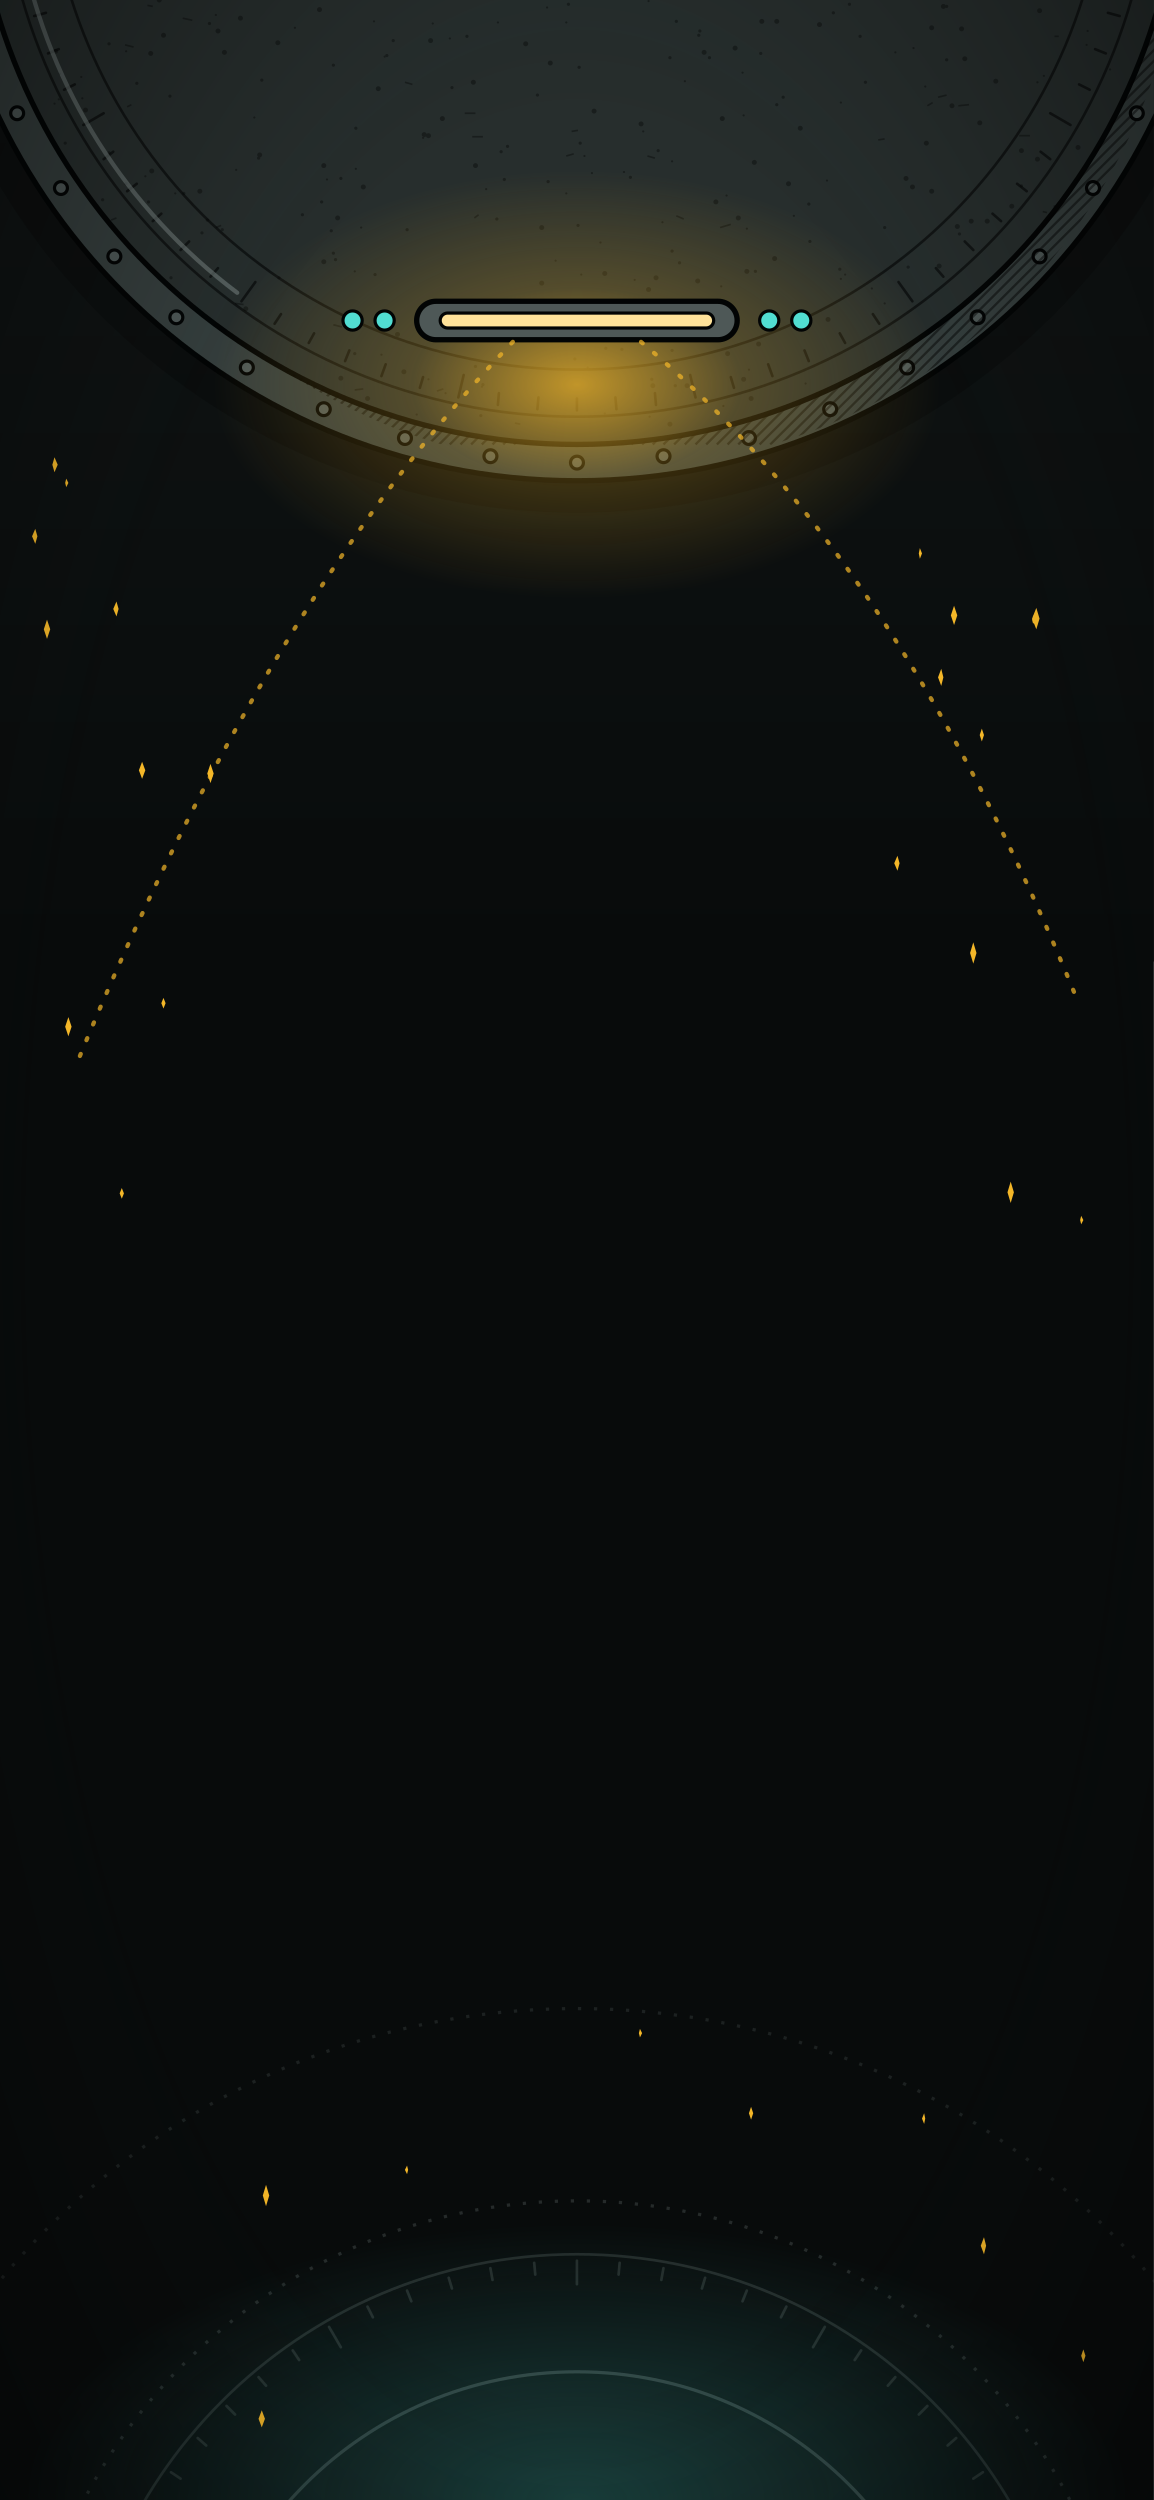
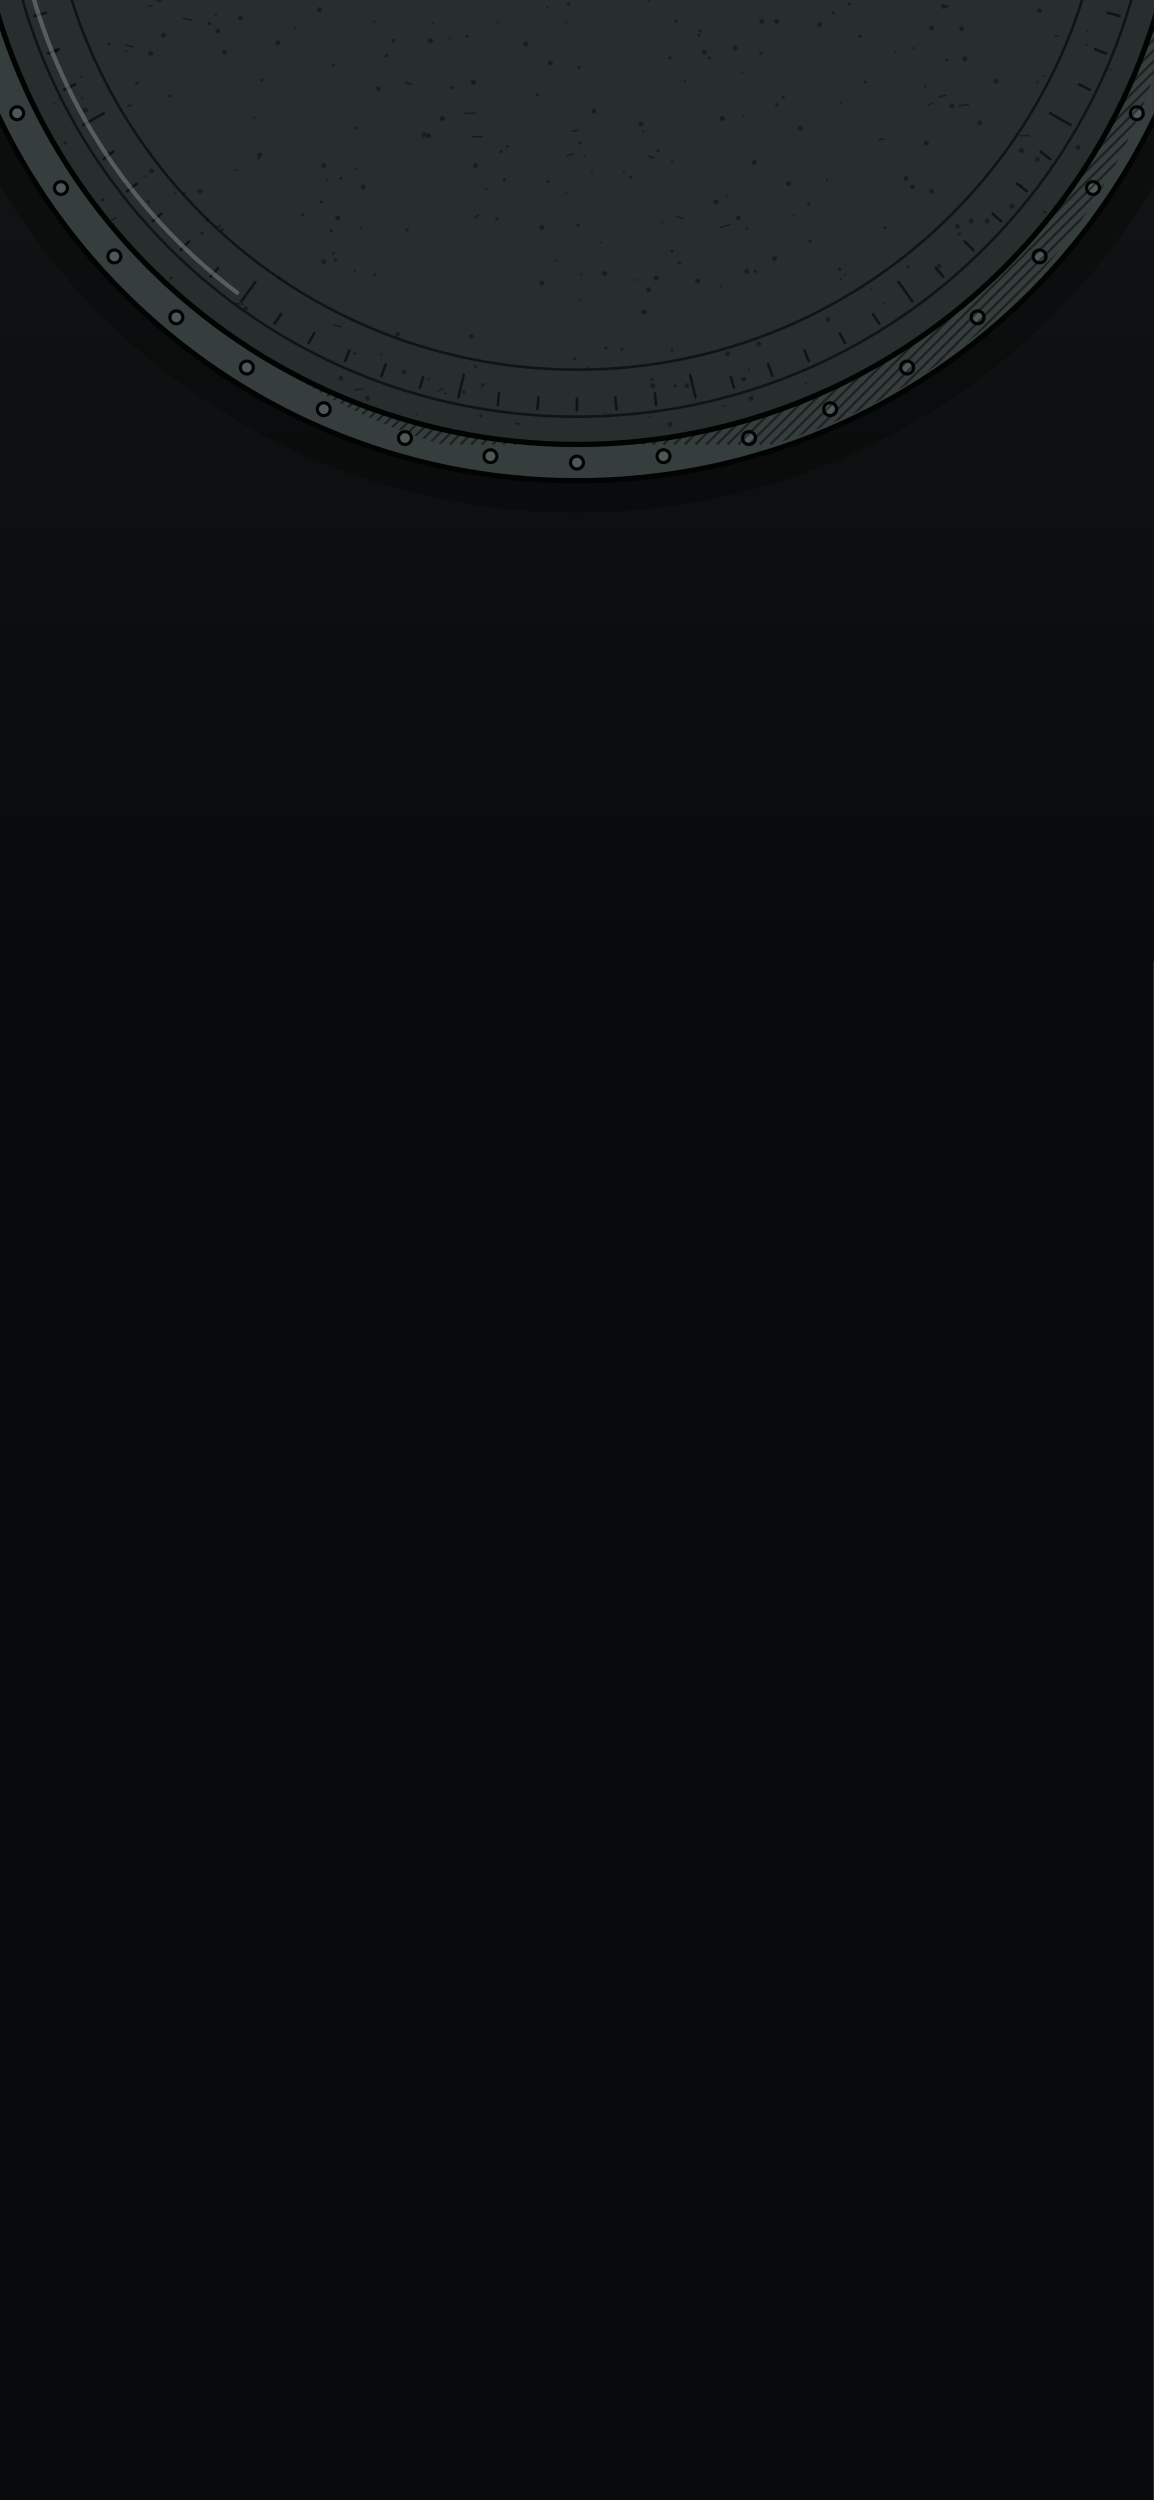
<svg xmlns="http://www.w3.org/2000/svg" viewBox="0 0 1080 2340" width="1080" height="2340">
  <defs>
    <radialGradient id="vig" cx="50%" cy="42%" r="70%">
      <stop offset="55%" stop-color="#080B0B" stop-opacity="0" />
      <stop offset="100%" stop-color="#000000" stop-opacity="0.55" />
    </radialGradient>
    <radialGradient id="glow">
      <stop offset="0%" stop-color="#F4B728" stop-opacity="0.75" />
      <stop offset="45%" stop-color="#F4B728" stop-opacity="0.22" />
      <stop offset="100%" stop-color="#F4B728" stop-opacity="0" />
    </radialGradient>
    <radialGradient id="glowl">
      <stop offset="0%" stop-color="#51DDD2" stop-opacity="0.55" />
      <stop offset="100%" stop-color="#51DDD2" stop-opacity="0" />
    </radialGradient>
    <linearGradient id="sky" x1="0" y1="0" x2="0" y2="1">
      <stop offset="0" stop-color="#111515" />
      <stop offset="1" stop-color="#080B0B" />
    </linearGradient>
    <linearGradient id="goldg" x1="0" y1="0" x2="1" y2="1">
      <stop offset="0" stop-color="#FFE39A" />
      <stop offset=".45" stop-color="#F4B728" />
      <stop offset="1" stop-color="#B8841A" />
    </linearGradient>
    <linearGradient id="skyt" x1="0" y1="0" x2="0" y2="1">
      <stop offset="0" stop-color="#111515" />
      <stop offset="1" stop-color="#080B0B" />
    </linearGradient>
    <radialGradient id="vigp" cx="50%" cy="50%" r="75%">
      <stop offset="60%" stop-color="#080B0B" stop-opacity="0" />
      <stop offset="100%" stop-color="#000000" stop-opacity=".45" />
    </radialGradient>
    <clipPath id="cv">
      <rect width="1080" height="2340" />
    </clipPath>
  </defs>
  <g clip-path="url(#cv)">
    <rect width="1080" height="2340" fill="#080B0B" />
    <rect width="1080" height="900" fill="url(#skyt)" />
    <circle cx="540" cy="-150" r="630" fill="#020404" opacity=".3" />
    <circle cx="540" cy="-150" r="600" fill="#353E3D" stroke="#020404" stroke-width="5" />
    <circle cx="540" cy="-150" r="566" fill="#272E2D" stroke="#020404" stroke-width="5" />
    <clipPath id="t1">
      <circle cx="540" cy="-150" r="566" />
    </clipPath>
    <g clip-path="url(#t1)" opacity=".35">
      <path d="M1068 -217h.1M14 69h.1M842 -448h.1M680 -19h.1M77 92h.1M543 281h.1M276 26h.1M487 -116h.1M160 -85h.1M5 -324h.1M887 -515h.1M959 -43h.1M309 -576h.1M54 -269h.1M987 193h.1M49 -425h.1M754 359h.1M451 362h.1M509 -559h.1M53 -348h.1M730 -647h.1M832 -548h.1M335 -62h.1M184 -5h.1M1071 -177h.1M56 69h.1M641 -95h.1M265 -561h.1M421 36h.1M349 -77h.1M1048 -441h.1M838 49h.1M658 -636h.1M1080 -682h.1M248 398h.1M444 -631h.1M620 -298h.1M1097 -524h.1M376 -96h.1M761 -490h.1M332 254h.1M151 326h.1M750 -157h.1M917 -537h.1M997 -538h.1M1 -258h.1M787 96h.1M782 -166h.1M164 181h.1M284 392h.1M202 -125h.1M523 -185h.1M-3 74h.1M1020 -204h.1M417 368h.1M391 -523h.1M884 -136h.1M118 48h.1M800 -696h.1M828 284h.1M939 -161h.1M813 -125h.1M1055 -43h.1M810 -150h.1M675 268h.1M76 72h.1M520 244h.1M687 -228h.1M416 -617h.1M376 -608h.1M464 -151h.1M672 -434h.1M866 81h.1M689 -337h.1M867 380h.1M166 -73h.1M550 344h.1M1014 228h.1M834 -206h.1M315 -476h.1M439 -15h.1M584 161h.1M1061 -607h.1M1075 255h.1M84 398h.1M-2 166h.1M692 -208h.1M162 -357h.1M346 -307h.1M693 -128h.1M968 -670h.1M547 146h.1M512 7h.1M1003 195h.1M187 -554h.1M357 332h.1M78 292h.1M202 14h.1M342 -597h.1M75 -61h.1M853 357h.1M254 -480h.1M502 -669h.1M885 362h.1M1075 -629h.1M57 372h.1M586 -600h.1M413 -438h.1M890 -501h.1M253 -577h.1M836 -403h.1M349 -519h.1M322 -33h.1M1062 -610h.1M51 97h.1M634 -301h.1M566 387h.1M977 71h.1M377 -714h.1M834 -473h.1M414 -567h.1M252 -433h.1M786 -57h.1M379 -524h.1M1039 254h.1M1087 -678h.1M973 -48h.1M1039 65h.1M949 -605h.1M974 345h.1M455 177h.1M977 -234h.1M884 -391h.1M791 257h.1M970 365h.1M699 -521h.1M405 22h.1M172 -265h.1M754 402h.1M423 -53h.1M85 -68h.1M87 -664h.1M530 21h.1M774 169h.1M1018 29h.1M602 123h.1M586 -144h.1M1076 372h.1M607 1h.1M484 -152h.1M990 331h.1M975 -92h.1M537 -226h.1M460 -375h.1M680 183h.1M195 -677h.1M857 -380h.1M554 162h.1M306 168h.1M699 214h.1M185 -316h.1M787 261h.1M855 45h.1M-26 -45h.1M699 -1h.1M50 -419h.1M1103 -147h.1M898 -642h.1M499 -142h.1M54 149h.1M312 369h.1M701 346h.1M360 53h.1M204 -69h.1M620 208h.1M997 -25h.1M113 -220h.1M566 -134h.1M309 -706h.1M390 388h.1M605 -287h.1M251 -141h.1M238 -592h.1M325 -80h.1M769 -521h.1M391 -344h.1M110 -408h.1M-1 -444h.1M698 -184h.1M333 158h.1M136 165h.1M471 -106h.1M331 -198h.1M432 -492h.1M743 202h.1M695 68h.1M475 -367h.1M521 -438h.1M401 355h.1M589 -322h.1M1089 168h.1M338 213h.1M981 -255h.1M608 390h.1M762 -692h.1M466 21h.1M564 -247h.1M62 -611h.1M408 -230h.1M816 270h.1M696 108h.1M29 -66h.1M421 -417h.1M562 227h.1M1040 164h.1M1041 -44h.1M986 -19h.1M720 -255h.1M350 20h.1M544 257h.1M993 193h.1M611 -205h.1M565 -419h.1M581 -358h.1M983 -359h.1M334 -75h.1M367 -169h.1M971 -513h.1M952 366h.1M628 -471h.1M264 -476h.1M710 -87h.1M491 -36h.1M367 -34h.1M988 237h.1M875 -248h.1M496 -29h.1M971 77h.1M761 -15h.1M677 380h.1M537 -171h.1M1057 -317h.1M641 76h.1M772 -534h.1M1017 42h.1M636 409h.1M396 129h.1M530 181h.1M915 -282h.1M1041 -286h.1M729 -568h.1M393 -160h.1M165 276h.1M287 -87h.1M83 115h.1M221 159h.1M859 -388h.1M120 -539h.1M55 93h.1M775 -614h.1M1091 -185h.1M51 -378h.1M318 -230h.1M238 110h.1M571 -430h.1M202 -165h.1M640 -139h.1M594 262h.1M370 -108h.1M696 -599h.1M1080 -61h.1M743 -495h.1M1020 -165h.1M629 151h.1M563 -225h.1" stroke="#000000" stroke-width="2" stroke-linecap="round" />
      <path d="M47 -103h.1M45 -374h.1M1040 -636h.1M137 -181h.1M163 -630h.1M1057 -556h.1M314 243h.1M20 -279h.1M535 -56h.1M513 170h.1M472 168h.1M91 236h.1M891 -538h.1M1104 -370h.1M423 82h.1M541 211h.1M19 -273h.1M208 215h.1M1034 320h.1M582 327h.1M923 -611h.1M287 -587h.1M425 -320h.1M237 -161h.1M323 -633h.1M312 237h.1M6 185h.1M722 -599h.1M979 298h.1M1084 137h.1M312 61h.1M194 206h.1M358 -338h.1M1076 39h.1M1001 239h.1M850 250h.1M580 -38h.1M20 -638h.1M754 -286h.1M912 -233h.1M952 -312h.1M1072 47h.1M504 -39h.1M300 -254h.1M239 -706h.1M339 -305h.1M780 12h.1M1069 -101h.1M895 -253h.1M828 -51h.1M118 172h.1M84 -85h.1M245 75h.1M1026 -354h.1M1014 -594h.1M990 -521h.1M269 -350h.1M627 54h.1M665 -29h.1M542 -335h.1M891 -224h.1M626 -99h.1M685 -483h.1M898 219h.1M758 226h.1M1066 -128h.1M886 56h.1M178 -550h.1M174 -561h.1M80 -104h.1M654 -414h.1M947 -182h.1M475 137h.1M362 52h.1M743 -129h.1M-7 277h.1M242 148h.1M421 -479h.1M365 -648h.1M985 -440h.1M1005 228h.1M455 -224h.1M655 29h.1M1045 -122h.1M95 304h.1M189 -130h.1M828 213h.1M846 343h.1M-7 -621h.1M368 -337h.1M382 -696h.1M626 -371h.1M725 408h.1M490 -420h.1M548 -493h.1M189 218h.1M712 50h.1M332 331h.1M445 343h.1M430 -303h.1M310 216h.1M242 -371h.1M439 -26h.1M227 -87h.1M258 -258h.1M188 390h.1M1043 -64h.1M1000 -236h.1M329 -484h.1M688 -261h.1M469 142h.1M778 -562h.1M278 384h.1M887 -580h.1M45 127h.1M351 257h.1M491 -104h.1M9 -707h.1M960 -41h.1M452 360h.1M18 -6h.1M-16 5h.1M805 34h.1M437 34h.1M629 328h.1M278 -309h.1M1061 268h.1M439 -386h.1M543 -49h.1M425 -266h.1M786 252h.1M196 22h.1M177 -127h.1M102 41h.1M757 191h.1M965 -544h.1M538 336h.1M121 -72h.1M334 -559h.1M886 6h.1M209 -22h.1M65 -268h.1M414 -498h.1M491 -223h.1M1060 -627h.1M61 134h.1M501 -71h.1M473 -176h.1M810 77h.1M669 -688h.1M916 -308h.1M285 -8h.1M503 89h.1M629 235h.1M642 -222h.1M607 -311h.1M79 273h.1M567 326h.1M1076 -272h.1M654 33h.1M1047 -374h.1M395 -604h.1M404 -314h.1M795 4h.1M323 -43h.1M392 -265h.1M335 -510h.1M871 -415h.1M560 -64h.1M543 134h.1M434 367h.1M532 4h.1M27 386h.1M335 -381h.1M198 -22h.1M211 -569h.1M941 -382h.1M265 -72h.1M904 -544h.1M259 -106h.1M222 366h.1M274 -646h.1M521 -290h.1M920 -646h.1M159 90h.1M1010 -487h.1M900 405h.1M442 -128h.1M1090 -153h.1M701 -610h.1M469 -241h.1M261 260h.1M319 167h.1M-4 -414h.1M131 261h.1M96 187h.1M696 -248h.1M996 229h.1M803 -632h.1M888 -575h.1M395 -479h.1M718 -668h.1M81 -458h.1M301 189h.1M881 356h.1M706 -493h.1M634 -619h.1M146 -72h.1M727 98h.1M707 254h.1M-7 316h.1M369 -560h.1M305 371h.1M35 -69h.1M253 -198h.1M1082 -486h.1M572 -104h.1M604 -201h.1M632 361h.1M450 389h.1M58 410h.1M486 -128h.1M349 -387h.1M839 -283h.1M947 251h.1M1036 -101h.1M575 -528h.1M524 -481h.1M176 -467h.1M172 181h.1M60 -95h.1M542 63h.1M283 201h.1M599 -49h.1M102 143h.1M960 302h.1M139 189h.1M277 -379h.1M1106 -648h.1M658 -491h.1M117 -162h.1M35 -142h.1M1036 309h.1M722 -345h.1M436 -270h.1M20 -343h.1M590 166h.1M15 373h.1M28 255h.1M180 -159h.1M751 382h.1M399 -221h.1M56 147h.1M870 -525h.1M143 -644h.1M387 -526h.1M12 -241h.1M380 -515h.1M407 -571h.1M232 -51h.1M610 355h.1M647 -52h.1M381 215h.1M182 -660h.1M1001 300h.1M956 174h.1M733 91h.1M465 205h.1M558 -44h.1M107 403h.1M542 -51h.1M1017 250h.1M664 54h.1M740 -329h.1M1086 -424h.1M333 120h.1M941 290h.1M404 -181h.1M206 -478h.1M-16 -306h.1M129 -681h.1M616 141h.1M453 -247h.1M368 38h.1M633 20h.1M636 246h.1M58 -216h.1M1100 348h.1M1075 285h.1M160 260h.1M857 -303h.1M362 -427h.1M509 -569h.1M1063 -432h.1M189 -18h.1M128 78h.1M238 -157h.1M429 -593h.1M1047 -241h.1M436 -544h.1M290 -439h.1M-3 -257h.1M687 -704h.1" stroke="#000000" stroke-width="3" stroke-linecap="round" />
      <path d="M77 351h.1M1091 -698h.1M52 48h.1M629 -411h.1M488 -245h.1M445 155h.1M900 27h.1M191 -594h.1M1074 244h.1M340 175h.1M548 -617h.1M1028 -484h.1M316 204h.1M147 310h.1M681 331h.1M289 -263h.1M284 -379h.1M292 -298h.1M366 -525h.1M492 41h.1M611 361h.1M492 -620h.1M558 -224h.1M270 -166h.1M223 -145h.1M1005 -695h.1M515 59h.1M1050 -558h.1M679 -639h.1M1009 138h.1M120 416h.1M680 -492h.1M141 50h.1M214 -494h.1M676 111h.1M711 -660h.1M634 -415h.1M653 263h.1M245 -214h.1M171 355h.1M556 104h.1M396 -600h.1M573 -261h.1M418 -384h.1M659 49h.1M71 -492h.1M153 33h.1M87 -653h.1M1083 336h.1M1075 -706h.1M647 -395h.1M888 -686h.1M909 207h.1M973 10h.1M452 -239h.1M634 -434h.1M848 167h.1M944 -26h.1M440 -171h.1M172 -533h.1M767 23h.1M917 115h.1M989 398h.1M712 -129h.1M696 355h.1M703 373h.1M46 -34h.1M972 -316h.1M665 -594h.1M479 -92h.1M21 -147h.1M628 -13h.1M622 -334h.1M362 -475h.1M605 -325h.1M125 -310h.1M117 -646h.1M153 -16h.1M669 -39h.1M867 134h.1M191 -528h.1M234 -237h.1M403 38h.1M268 -311h.1M149 0h.1M955 311h.1M709 -652h.1M738 -425h.1M44 -73h.1M983 -576h.1M891 99h.1M566 256h.1M757 -662h.1M396 -386h.1M507 265h.1M127 -287h.1M1088 -121h.1M319 354h.1M19 -328h.1M-18 251h.1M225 17h.1M603 292h.1M46 -294h.1M-26 215h.1M581 -467h.1M263 -378h.1M818 -476h.1M200 -408h.1M992 -115h.1M804 416h.1M976 -450h.1M39 295h.1M553 -305h.1M691 204h.1M344 373h.1M298 -590h.1M516 -351h.1M770 -493h.1M971 149h.1M1059 -305h.1M976 -170h.1M303 155h.1M361 -607h.1M562 -137h.1M1075 -435h.1M68 166h.1M204 29h.1M414 111h.1M243 145h.1M972 -158h.1M100 -121h.1M933 -530h.1M129 377h.1M264 -606h.1M25 -548h.1M327 -333h.1M664 -608h.1M1095 60h.1M1023 -112h.1M254 -583h.1M395 -372h.1M80 103h.1M299 9h.1M1047 -670h.1M230 289h.1M745 -423h.1M459 -680h.1M588 -306h.1M363 -46h.1M7 -383h.1M119 -260h.1M443 77h.1M896 212h.1M932 76h.1M1052 -402h.1M872 26h.1M222 -266h.1M676 -42h.1M22 -197h.1M57 -426h.1M468 -682h.1M725 -443h.1M836 -130h.1M130 -689h.1M601 -664h.1M852 -32h.1M76 257h.1M21 -283h.1M367 -150h.1M1082 344h.1M854 175h.1M851 -94h.1M152 -561h.1M735 -331h.1M150 -231h.1M879 249h.1M1025 -124h.1M1089 179h.1M668 -594h.1M93 -62h.1M738 172h.1M260 40h.1M303 245h.1M667 -599h.1M706 152h.1M95 -677h.1M482 -380h.1M699 254h.1M507 -663h.1M353 -83h.1M713 20h.1M-5 -199h.1M928 -570h.1M436 -489h.1M779 -180h.1M1099 -477h.1M142 -405h.1M845 337h.1M947 193h.1M688 45h.1M339 -573h.1M856 -462h.1M30 307h.1M285 -402h.1M924 207h.1M1057 129h.1M775 299h.1M748 -381h.1M463 -394h.1M956 141h.1M648 406h.1M372 313h.1M441 315h.1M872 179h.1M397 126h.1M883 6h.1M643 361h.1M28 -115h.1M128 -605h.1M865 381h.1M210 49h.1M647 -581h.1M1013 188h.1M263 -214h.1M456 -372h.1M923 -253h.1M774 -211h.1M725 242h.1M627 397h.1M627 -662h.1M401 127h.1M513 -46h.1M550 -243h.1M614 260h.1M340 -662h.1M142 160h.1M710 322h.1M478 -182h.1M607 271h.1M965 -595h.1M378 348h.1M749 120h.1M834 381h.1M243 389h.1M742 -139h.1M443 -19h.1M421 -348h.1M518 -673h.1M64 -288h.1M809 -261h.1M554 -60h.1M316 -41h.1M636 -107h.1M605 -437h.1M231 413h.1M489 -271h.1M727 20h.1M1017 325h.1M507 213h.1M1039 -417h.1M670 189h.1M621 -97h.1M-24 -320h.1M907 355h.1M82 358h.1M-6 -212h.1M354 83h.1M597 -434h.1M941 311h.1M903 55h.1M43 364h.1M641 -555h.1M600 116h.1M937 -31h.1M187 179h.1M457 -71h.1" stroke="#000000" stroke-width="4.6" stroke-linecap="round" />
      <path d="M967 -501l9 -2M379 77l7 2M609 -365l5 0M811 -661l5 0M362 -27l9 -1M633 202l7 3M423 -512l5 2M332 -619l8 0M593 -423l4 0M868 99l5 -3M328 -179l8 1M435 106l10 0M-2 -111l6 3M997 -621l9 1M482 396l5 1M34 220l6 0M449 -426l8 2M1064 -596l9 2M929 -303l7 1M1060 146l6 0M522 -521l5 1M312 304l8 2M818 -467l4 -3M220 284l8 1M689 -208l8 1M535 123l6 -1M674 213l10 -3M95 262l5 1M878 91l8 -2M884 401l5 -2M1060 264l9 0M349 -147l8 -2M117 42l8 2M187 -175l10 1M367 -472l5 1M334 -237l6 3M503 -310l7 -1M46 404l9 2M451 -122l7 1M1064 156l7 3M1082 -260l6 3M847 395l7 -2M538 415l4 2M1104 -269l5 -1M119 100l4 -2M138 5l5 1M688 -22l10 -2M457 -180l9 2M1087 -57l4 -3M822 131l6 -1M168 -632l10 0M905 -712l5 -3M589 -29l8 -2M763 -701l5 3M1047 205l4 3M897 99l10 -1M61 -95l4 0M442 128l10 0M304 -533l6 1M429 -175l7 -3M289 -231l7 -1M409 366l6 -2M741 -438l6 1M570 -490l5 3M104 206l5 -2M850 353l4 3M126 -170l6 1M55 -48l10 3M368 -16l10 -3M332 365l8 -1M606 146l7 2M987 34l4 0M954 127l10 0M171 17l9 2M929 -407l4 2M428 -303l4 -2M376 -417l6 -3M530 146l7 -2M302 -522l9 -1M444 204l4 -3M1084 -708l4 3M577 -405l4 1M202 213l5 -2M576 -215l5 1M976 198l4 1" stroke="#000000" stroke-width="1.6" />
    </g>
    <path d="M1114 -49h.1M1094 30h.1M1064 106h.1M1023 176h.1M973 240h.1M915 297h.1M849 344h.1M777 383h.1M701 410h.1M621 427h.1M540 433h.1M459 427h.1M379 410h.1M303 383h.1M231 344h.1M165 297h.1M107 240h.1M57 176h.1M16 106h.1M-14 30h.1M-34 -49h.1" stroke="#020404" stroke-width="15" stroke-linecap="round" />
    <path d="M1114 -49h.1M1094 30h.1M1064 106h.1M1023 176h.1M973 240h.1M915 297h.1M849 344h.1M777 383h.1M701 410h.1M621 427h.1M540 433h.1M459 427h.1M379 410h.1M303 383h.1M231 344h.1M165 297h.1M107 240h.1M57 176h.1M16 106h.1M-14 30h.1M-34 -49h.1" stroke="#4E5857" stroke-width="9" stroke-linecap="round" />
    <clipPath id="t2">
      <path d="M1106 -150A566 566 0 0 1 540 416A566 566 0 0 1 257 340A540 540 0 0 0 1106 -150Z" />
    </clipPath>
    <g clip-path="url(#t2)" opacity=".45">
      <path d="M-319 416L247 -150M-309 416L257 -150M-299 416L267 -150M-289 416L277 -150M-279 416L287 -150M-269 416L297 -150M-259 416L307 -150M-249 416L317 -150M-239 416L327 -150M-229 416L337 -150M-219 416L347 -150M-209 416L357 -150M-199 416L367 -150M-189 416L377 -150M-179 416L387 -150M-169 416L397 -150M-159 416L407 -150M-149 416L417 -150M-139 416L427 -150M-129 416L437 -150M-119 416L447 -150M-109 416L457 -150M-99 416L467 -150M-89 416L477 -150M-79 416L487 -150M-69 416L497 -150M-59 416L507 -150M-49 416L517 -150M-39 416L527 -150M-29 416L537 -150M-19 416L547 -150M-9 416L557 -150M1 416L567 -150M11 416L577 -150M21 416L587 -150M31 416L597 -150M41 416L607 -150M51 416L617 -150M61 416L627 -150M71 416L637 -150M81 416L647 -150M91 416L657 -150M101 416L667 -150M111 416L677 -150M121 416L687 -150M131 416L697 -150M141 416L707 -150M151 416L717 -150M161 416L727 -150M171 416L737 -150M181 416L747 -150M191 416L757 -150M201 416L767 -150M211 416L777 -150M221 416L787 -150M231 416L797 -150M241 416L807 -150M251 416L817 -150M261 416L827 -150M271 416L837 -150M281 416L847 -150M291 416L857 -150M301 416L867 -150M311 416L877 -150M321 416L887 -150M331 416L897 -150M341 416L907 -150M351 416L917 -150M361 416L927 -150M371 416L937 -150M381 416L947 -150M391 416L957 -150M401 416L967 -150M411 416L977 -150M421 416L987 -150M431 416L997 -150M441 416L1007 -150M451 416L1017 -150M461 416L1027 -150M471 416L1037 -150M481 416L1047 -150M491 416L1057 -150M501 416L1067 -150M511 416L1077 -150M521 416L1087 -150M531 416L1097 -150M541 416L1107 -150M551 416L1117 -150M561 416L1127 -150M571 416L1137 -150M581 416L1147 -150M591 416L1157 -150M601 416L1167 -150M611 416L1177 -150M621 416L1187 -150M631 416L1197 -150M641 416L1207 -150M651 416L1217 -150M661 416L1227 -150M671 416L1237 -150M681 416L1247 -150M691 416L1257 -150M701 416L1267 -150M711 416L1277 -150M721 416L1287 -150M731 416L1297 -150M741 416L1307 -150M751 416L1317 -150M761 416L1327 -150M771 416L1337 -150M781 416L1347 -150M791 416L1357 -150M801 416L1367 -150M811 416L1377 -150M821 416L1387 -150M831 416L1397 -150M841 416L1407 -150M851 416L1417 -150M861 416L1427 -150M871 416L1437 -150M881 416L1447 -150M891 416L1457 -150M901 416L1467 -150M911 416L1477 -150M921 416L1487 -150M931 416L1497 -150M941 416L1507 -150M951 416L1517 -150M961 416L1527 -150M971 416L1537 -150M981 416L1547 -150M991 416L1557 -150M1001 416L1567 -150M1011 416L1577 -150M1021 416L1587 -150M1031 416L1597 -150M1041 416L1607 -150M1051 416L1617 -150M1061 416L1627 -150M1071 416L1637 -150M1081 416L1647 -150M1091 416L1657 -150M1101 416L1667 -150M1111 416L1677 -150M1121 416L1687 -150M1131 416L1697 -150M1141 416L1707 -150M1151 416L1717 -150M1161 416L1727 -150M1171 416L1737 -150M1181 416L1747 -150M1191 416L1757 -150M1201 416L1767 -150M1211 416L1777 -150M1221 416L1787 -150M1231 416L1797 -150M1241 416L1807 -150M1251 416L1817 -150M1261 416L1827 -150M1271 416L1837 -150M1281 416L1847 -150M1291 416L1857 -150M1301 416L1867 -150M1311 416L1877 -150M1321 416L1887 -150M1331 416L1897 -150M1341 416L1907 -150M1351 416L1917 -150M1361 416L1927 -150M1371 416L1937 -150M1381 416L1947 -150M1391 416L1957 -150M1401 416L1967 -150M1411 416L1977 -150M1421 416L1987 -150M1431 416L1997 -150M1441 416L2007 -150M1451 416L2017 -150M1461 416L2027 -150M1471 416L2037 -150M1481 416L2047 -150M1491 416L2057 -150M1501 416L2067 -150M1511 416L2077 -150M1521 416L2087 -150M1531 416L2097 -150M1541 416L2107 -150M1551 416L2117 -150M1561 416L2127 -150M1571 416L2137 -150M1581 416L2147 -150M1591 416L2157 -150M1601 416L2167 -150M1611 416L2177 -150M1621 416L2187 -150M1631 416L2197 -150M1641 416L2207 -150M1651 416L2217 -150M1661 416L2227 -150M1671 416L2237 -150M1681 416L2247 -150" stroke="#000000" stroke-width="2.2" />
    </g>
    <g fill="none" stroke="#020404" opacity=".6">
      <circle cx="540" cy="-150" r="540" stroke-width="2.5" />
      <circle cx="540" cy="-150" r="496" stroke-width="2.5" />
      <path d="M540 -684L540 -662M577 -683L576 -672M614 -679L613 -668M651 -672L649 -662M687 -663L684 -653M723 -652L719 -641M757 -638L748 -618M791 -621L786 -612M823 -603L817 -594M854 -582L847 -573M883 -559L876 -551M911 -534L903 -526M937 -507L920 -493M961 -479L952 -472M983 -449L974 -442M1002 -417L993 -411M1020 -384L1010 -379M1035 -350L1025 -346M1048 -315L1027 -308M1058 -279L1047 -277M1066 -243L1055 -241M1071 -206L1060 -205M1074 -169L1063 -168M1074 -131L1063 -132M1071 -94L1049 -96M1066 -57L1055 -59M1058 -21L1047 -23M1048 15L1037 12M1035 50L1025 46M1020 84L1010 79M1002 117L983 106M983 149L974 142M961 179L952 172M937 207L929 200M911 234L903 226M883 259L876 251M854 282L841 264M823 303L817 294M791 321L786 312M757 338L753 328M723 352L719 341M687 363L684 353M651 372L646 351M614 379L613 368M577 383L576 372M540 384L540 373M503 383L504 372M466 379L467 368M429 372L434 351M393 363L396 353M357 352L361 341M323 338L327 328M289 321L294 312M257 303L263 294M226 282L239 264M197 259L204 251M169 234L177 226M143 207L151 200M119 179L128 172M97 149L106 142M78 117L97 106M60 84L70 79M45 50L55 46M32 15L43 12M22 -21L33 -23M14 -57L25 -59M9 -94L31 -96M6 -131L17 -132M6 -169L17 -168M9 -206L20 -205M14 -243L25 -241M22 -279L33 -277M32 -315L53 -308M45 -350L55 -346M60 -384L70 -379M78 -417L87 -412M97 -449L106 -442M119 -479L128 -472M143 -507L160 -493M169 -534L177 -526M197 -559L204 -551M226 -582L233 -573M257 -603L263 -594M289 -621L294 -612M323 -638L332 -618M357 -652L361 -641M393 -663L396 -653M429 -672L431 -662M466 -679L467 -668M503 -683L504 -672" stroke-width="2.5" stroke-linecap="round" />
    </g>
    <path d="M21 -44A530 530 0 0 0 222 274" fill="none" stroke="#737F7D" stroke-width="4" stroke-linecap="round" opacity=".6" />
-     <ellipse cx="540" cy="360" rx="340" ry="200" fill="url(#glow)" />
-     <rect x="390" y="282" width="300" height="36" rx="18" fill="#4E5857" stroke="#020404" stroke-width="5" />
-     <rect x="412" y="293" width="256" height="14" rx="7" fill="#FFE39A" stroke="#020404" stroke-width="3" />
-     <circle cx="330" cy="300" r="9" fill="#51DDD2" stroke="#020404" stroke-width="3" />
-     <circle cx="360" cy="300" r="9" fill="#51DDD2" stroke="#020404" stroke-width="3" />
-     <circle cx="720" cy="300" r="9" fill="#51DDD2" stroke="#020404" stroke-width="3" />
-     <circle cx="750" cy="300" r="9" fill="#51DDD2" stroke="#020404" stroke-width="3" />
-     <path d="M480 320Q250 560 70 1000" fill="none" stroke="#F4B728" stroke-width="4" stroke-dasharray="2 14" stroke-linecap="round" opacity=".7" />
-     <path d="M600 320Q840 520 1010 940" fill="none" stroke="#F4B728" stroke-width="4" stroke-dasharray="2 14" stroke-linecap="round" opacity=".7" />
-     <path d="M33 495L35 502L33 509L30 502ZM62 448L64 452L62 456L61 452ZM153 934L155 939L153 944L151 939ZM64 952L67 961L64 970L61 961ZM44 580L47 589L44 598L41 589ZM133 713L136 721L133 729L130 721ZM51 428L54 435L51 442L49 435ZM109 563L111 570L109 577L106 570ZM114 1112L116 1117L114 1122L112 1117ZM197 715L200 724L197 733L194 724Z" fill="#F4B728" />
-     <path d="M946 1106L949 1116L946 1126L943 1116ZM861 513L863 518L861 523L860 518ZM1012 1138L1014 1142L1012 1146L1011 1142ZM840 801L842 808L840 815L837 808ZM970 569L973 579L970 589L966 579ZM919 682L921 688L919 694L917 688ZM967 576L969 580L967 584L966 580ZM881 626L883 634L881 642L878 634ZM911 882L914 892L911 902L908 892ZM893 567L896 576L893 585L890 576Z" fill="#F4B728" />
-     <circle cx="540" cy="2580" r="360" fill="none" stroke="#737F7D" stroke-width="3" stroke-dasharray="none" opacity="0.35" />
-     <circle cx="540" cy="2580" r="520" fill="none" stroke="#737F7D" stroke-width="3" stroke-dasharray="3 12" opacity="0.27" />
-     <circle cx="540" cy="2580" r="700" fill="none" stroke="#737F7D" stroke-width="3" stroke-dasharray="3 12" opacity="0.19" />
-     <g fill="none" stroke="#737F7D" opacity=".25">
-       <circle cx="540" cy="2580" r="470" stroke-width="2.5" />
-       <path d="M540 2116L540 2138M580 2118L579 2129M621 2123L619 2134M660 2132L657 2142M699 2144L695 2154M736 2159L731 2169M772 2178L761 2197M806 2200L800 2209M838 2225L831 2233M868 2252L860 2260M895 2282L887 2289M920 2314L911 2320M942 2348L923 2359M961 2384L951 2389M976 2421L966 2425M988 2460L978 2463M997 2499L986 2501M1002 2540L991 2541M1004 2580L982 2580M1002 2620L991 2619M997 2661L986 2659M988 2700L978 2697M976 2739L966 2735M961 2776L951 2771M942 2812L923 2801M920 2846L911 2840M895 2878L887 2871M868 2908L860 2900M838 2935L831 2927M806 2960L800 2951M772 2982L761 2963M736 3001L731 2991M699 3016L695 3006M660 3028L657 3018M621 3037L619 3026M580 3042L579 3031M540 3044L540 3022M500 3042L501 3031M459 3037L461 3026M420 3028L423 3018M381 3016L385 3006M344 3001L349 2991M308 2982L319 2963M274 2960L280 2951M242 2935L249 2927M212 2908L220 2900M185 2878L193 2871M160 2846L169 2840M138 2812L157 2801M119 2776L129 2771M104 2739L114 2735M92 2700L102 2697M83 2661L94 2659M78 2620L89 2619M76 2580L98 2580M78 2540L89 2541M83 2499L94 2501M92 2460L102 2463M104 2421L114 2425M119 2384L129 2389M138 2348L157 2359M160 2314L169 2320M185 2282L193 2289M212 2252L220 2260M242 2225L249 2233M274 2200L280 2209M308 2178L319 2197M344 2159L349 2169M381 2144L385 2154M420 2132L423 2142M459 2123L461 2134M500 2118L501 2129" stroke-width="2.5" stroke-linecap="round" />
-     </g>
-     <ellipse cx="540" cy="2340" rx="520" ry="260" fill="url(#glowl)" opacity=".45" />
-     <path d="M1014 2199L1016 2205L1014 2211L1012 2205ZM921 2094L923 2102L921 2110L918 2102ZM865 1978L866 1983L865 1988L863 1983ZM245 2256L248 2264L245 2272L242 2264ZM703 1972L705 1978L703 1984L701 1978ZM249 2045L252 2055L249 2065L246 2055ZM381 2027L382 2031L381 2035L379 2031ZM599 1899L601 1903L599 1907L598 1903Z" fill="#F4B728" />
-     <rect width="1080" height="2340" fill="url(#vigp)" />
  </g>
</svg>
